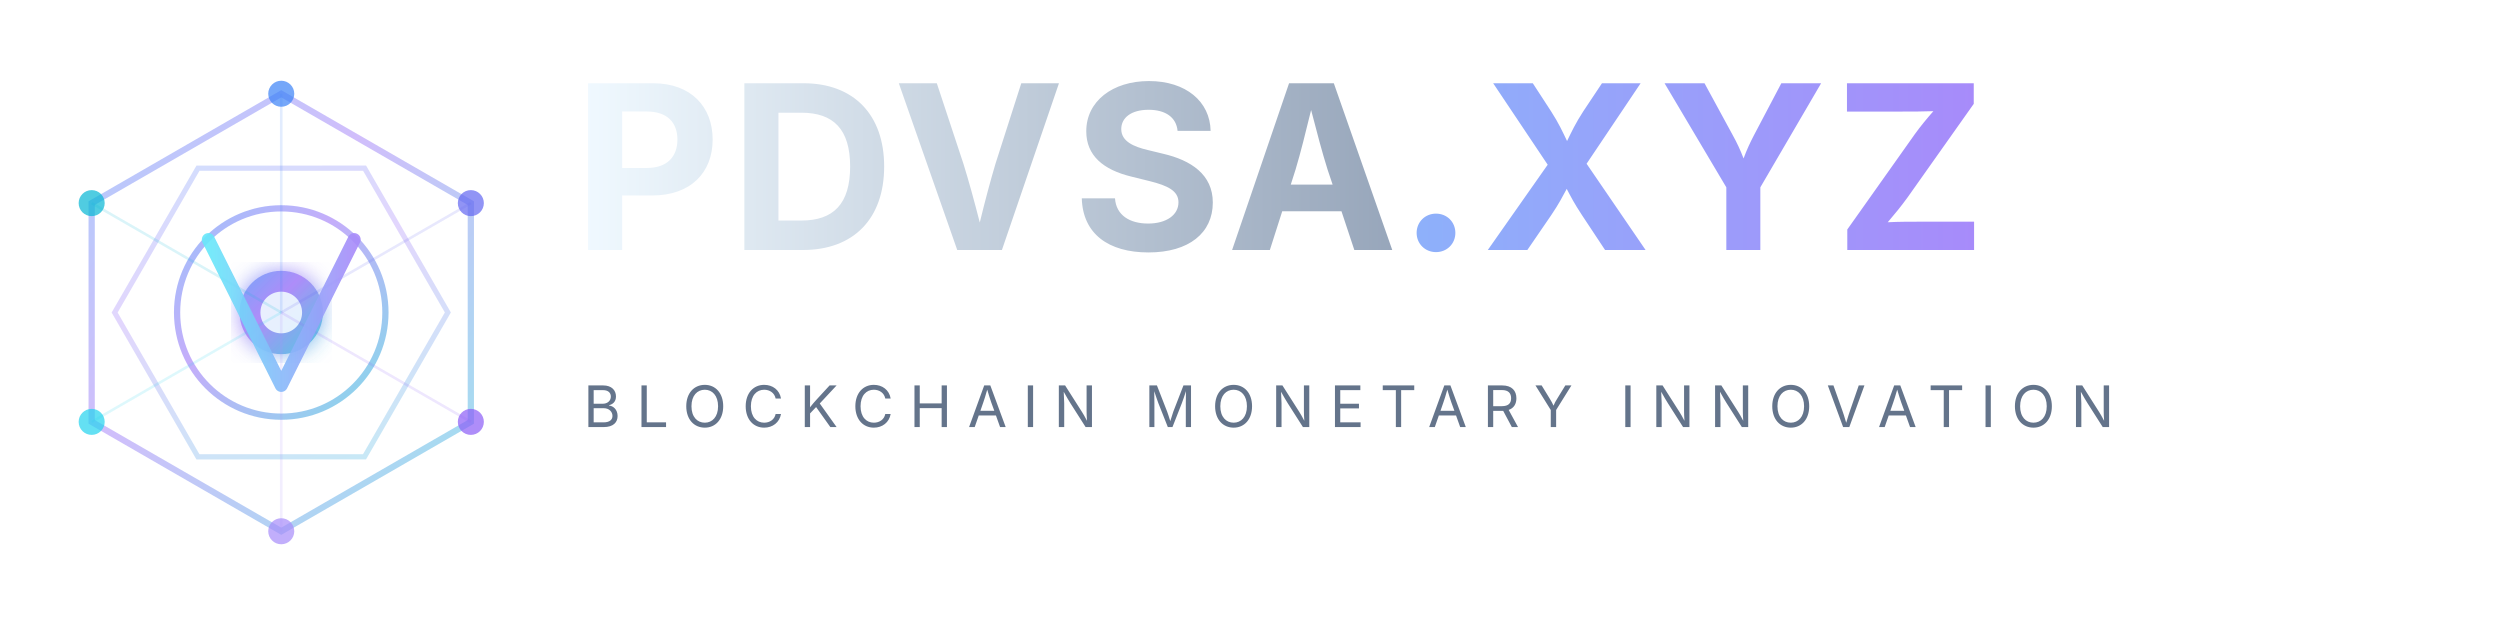
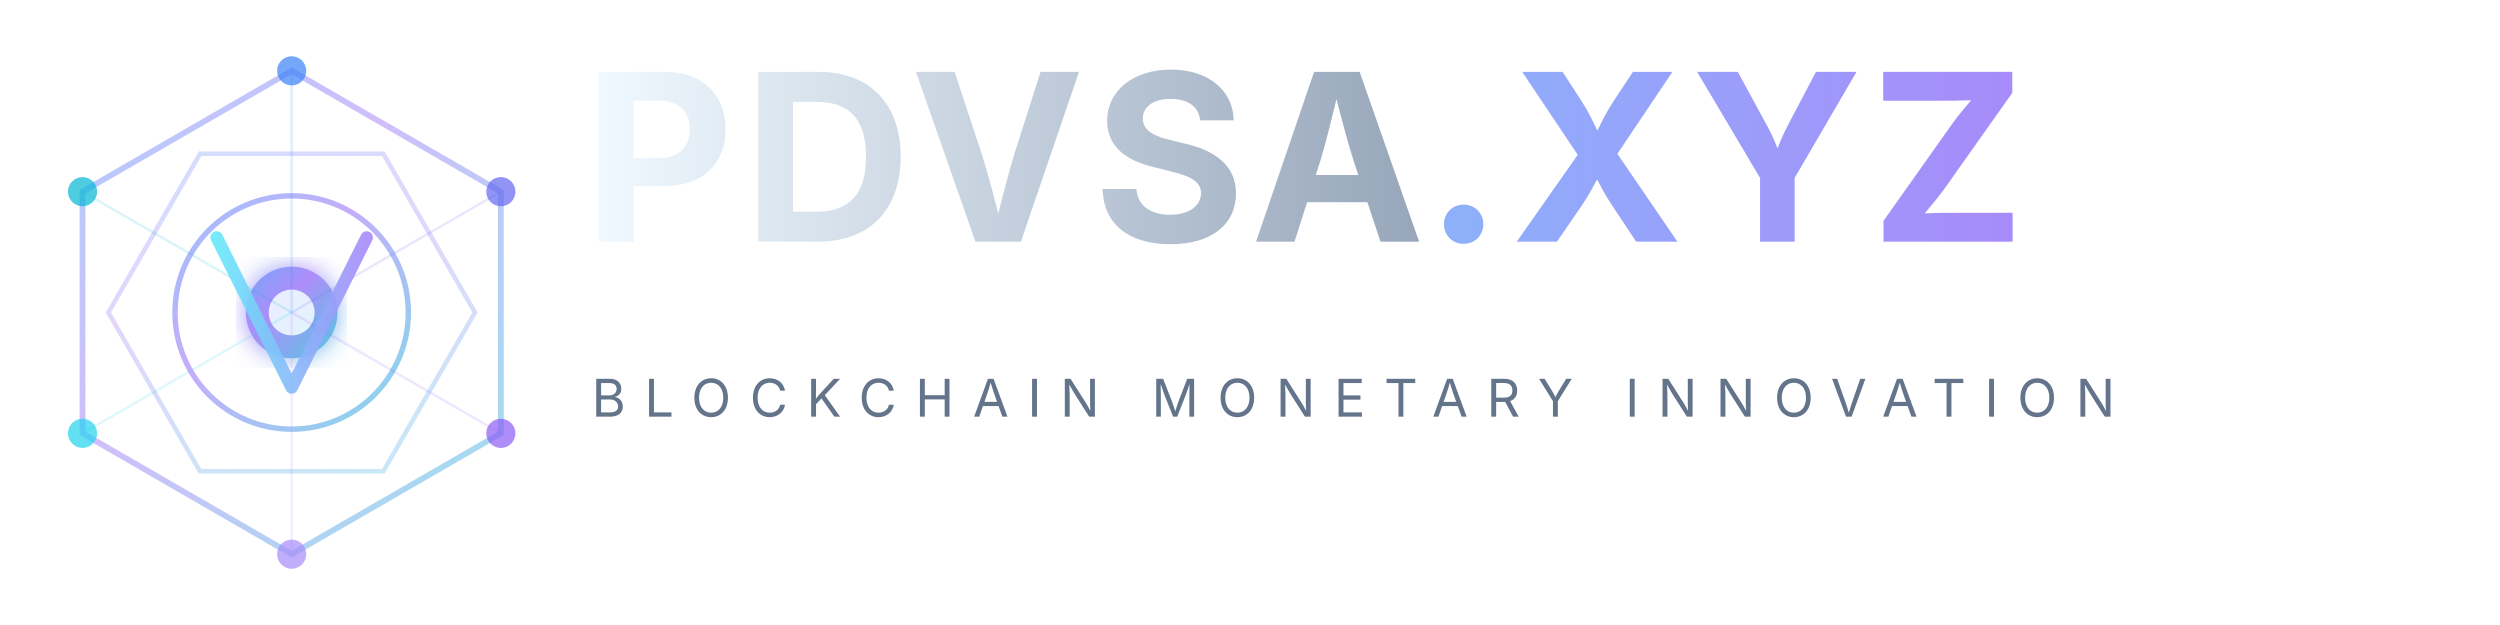
- <svg xmlns="http://www.w3.org/2000/svg" viewBox="0 0 480 120">
+ <svg xmlns="http://www.w3.org/2000/svg" viewBox="0 0 600 150">
  <defs>
    <linearGradient id="lg" x1="0%" y1="0%" x2="100%" y2="100%">
      <stop offset="0%" stop-color="#3b82f6" />
      <stop offset="40%" stop-color="#8b5cf6" />
      <stop offset="100%" stop-color="#06b6d4" />
    </linearGradient>
    <linearGradient id="lg2" x1="0%" y1="0%" x2="100%" y2="0%">
      <stop offset="0%" stop-color="#f0f9ff" />
      <stop offset="60%" stop-color="#94a3b8" />
    </linearGradient>
    <linearGradient id="lg3" x1="0%" y1="0%" x2="100%" y2="0%">
      <stop offset="0%" stop-color="#67e8f9" />
      <stop offset="100%" stop-color="#a78bfa" />
    </linearGradient>
    <filter id="glow">
-       <feGaussianBlur stdDeviation="2" result="blur" />
+       <feGaussianBlur stdDeviation="3" result="blur" />
      <feMerge>
        <feMergeNode in="blur" />
        <feMergeNode in="SourceGraphic" />
      </feMerge>
    </filter>
  </defs>
-   <g transform="translate(54, 60)">
-     <polygon points="0,-42 36.4,-21 36.4,21 0,42 -36.4,21 -36.4,-21" fill="none" stroke="url(#lg)" stroke-width="1.2" opacity=".4" />
-     <polygon points="0,-32 27.7,-16 27.7,16 0,32 -27.7,16 -27.7,-16" fill="none" stroke="url(#lg)" stroke-width="1" opacity=".25" transform="rotate(30)" />
-     <circle r="20" fill="none" stroke="url(#lg)" stroke-width="1.2" opacity=".5" />
-     <circle r="8" fill="url(#lg)" opacity=".7" filter="url(#glow)" />
-     <circle r="4" fill="#f0f9ff" opacity=".9" />
-     <circle cx="0" cy="-42" r="2.5" fill="#3b82f6" opacity=".7" />
-     <circle cx="36.4" cy="-21" r="2.5" fill="#6366f1" opacity=".7" />
-     <circle cx="36.4" cy="21" r="2.5" fill="#8b5cf6" opacity=".7" />
-     <circle cx="0" cy="42" r="2.5" fill="#a78bfa" opacity=".7" />
-     <circle cx="-36.4" cy="21" r="2.5" fill="#22d3ee" opacity=".7" />
-     <circle cx="-36.4" cy="-21" r="2.5" fill="#06b6d4" opacity=".7" />
-     <line x1="0" y1="0" x2="0" y2="-42" stroke="#3b82f6" stroke-width=".5" opacity=".15" />
-     <line x1="0" y1="0" x2="36.4" y2="-21" stroke="#6366f1" stroke-width=".5" opacity=".15" />
-     <line x1="0" y1="0" x2="36.4" y2="21" stroke="#8b5cf6" stroke-width=".5" opacity=".15" />
-     <line x1="0" y1="0" x2="0" y2="42" stroke="#a78bfa" stroke-width=".5" opacity=".15" />
-     <line x1="0" y1="0" x2="-36.4" y2="21" stroke="#22d3ee" stroke-width=".5" opacity=".15" />
-     <line x1="0" y1="0" x2="-36.4" y2="-21" stroke="#06b6d4" stroke-width=".5" opacity=".15" />
-     <path d="M-14,-14 L0,14 L14,-14" fill="none" stroke="url(#lg3)" stroke-width="2.5" stroke-linecap="round" stroke-linejoin="round" opacity=".9" />
+   <g transform="translate(70, 75)">
+     <polygon points="0,-58 50.2,-29 50.2,29 0,58 -50.2,29 -50.2,-29" fill="none" stroke="url(#lg)" stroke-width="1.4" opacity=".4" />
+     <polygon points="0,-44 38.1,-22 38.1,22 0,44 -38.1,22 -38.1,-22" fill="none" stroke="url(#lg)" stroke-width="1.1" opacity=".25" transform="rotate(30)" />
+     <circle r="28" fill="none" stroke="url(#lg)" stroke-width="1.3" opacity=".5" />
+     <circle r="11" fill="url(#lg)" opacity=".7" filter="url(#glow)" />
+     <circle r="5.5" fill="#f0f9ff" opacity=".9" />
+     <circle cx="0" cy="-58" r="3.5" fill="#3b82f6" opacity=".7" />
+     <circle cx="50.2" cy="-29" r="3.5" fill="#6366f1" opacity=".7" />
+     <circle cx="50.2" cy="29" r="3.5" fill="#8b5cf6" opacity=".7" />
+     <circle cx="0" cy="58" r="3.5" fill="#a78bfa" opacity=".7" />
+     <circle cx="-50.2" cy="29" r="3.5" fill="#22d3ee" opacity=".7" />
+     <circle cx="-50.2" cy="-29" r="3.5" fill="#06b6d4" opacity=".7" />
+     <line x1="0" y1="0" x2="0" y2="-58" stroke="#3b82f6" stroke-width=".6" opacity=".15" />
+     <line x1="0" y1="0" x2="50.2" y2="-29" stroke="#6366f1" stroke-width=".6" opacity=".15" />
+     <line x1="0" y1="0" x2="50.2" y2="29" stroke="#8b5cf6" stroke-width=".6" opacity=".15" />
+     <line x1="0" y1="0" x2="0" y2="58" stroke="#a78bfa" stroke-width=".6" opacity=".15" />
+     <line x1="0" y1="0" x2="-50.2" y2="29" stroke="#22d3ee" stroke-width=".6" opacity=".15" />
+     <line x1="0" y1="0" x2="-50.2" y2="-29" stroke="#06b6d4" stroke-width=".6" opacity=".15" />
+     <path d="M-18,-18 L0,18 L18,-18" fill="none" stroke="url(#lg3)" stroke-width="3" stroke-linecap="round" stroke-linejoin="round" opacity=".9" />
  </g>
-   <g transform="translate(110, 48)">
-     <text font-family="'Orbitron', 'SF Pro Display', system-ui, sans-serif" font-weight="700" font-size="44" letter-spacing="1.5" fill="url(#lg2)" y="0">PDVSA<tspan fill="url(#lg3)">.XYZ</tspan>
+   <g transform="translate(140, 58)">
+     <text font-family="'Orbitron', 'SF Pro Display', system-ui, sans-serif" font-weight="700" font-size="56" letter-spacing="2" fill="url(#lg2)" y="0">PDVSA<tspan fill="url(#lg3)">.XYZ</tspan>
    </text>
  </g>
-   <text font-family="'Exo 2', 'Inter', system-ui, sans-serif" font-weight="400" font-size="11" letter-spacing="3" fill="#64748b" x="112" y="82">BLOCKCHAIN MONETARY INNOVATION</text>
-   <line x1="112" y1="92" x2="400" y2="92" stroke="url(#lg)" stroke-width=".5" opacity=".2" />
+   <text font-family="'Exo 2', 'Inter', system-ui, sans-serif" font-weight="400" font-size="12.5" letter-spacing="4.5" fill="#64748b" x="142" y="100">BLOCKCHAIN MONETARY INNOVATION</text>
+   <line x1="142" y1="112" x2="530" y2="112" stroke="url(#lg)" stroke-width=".5" opacity=".2" />
</svg>
